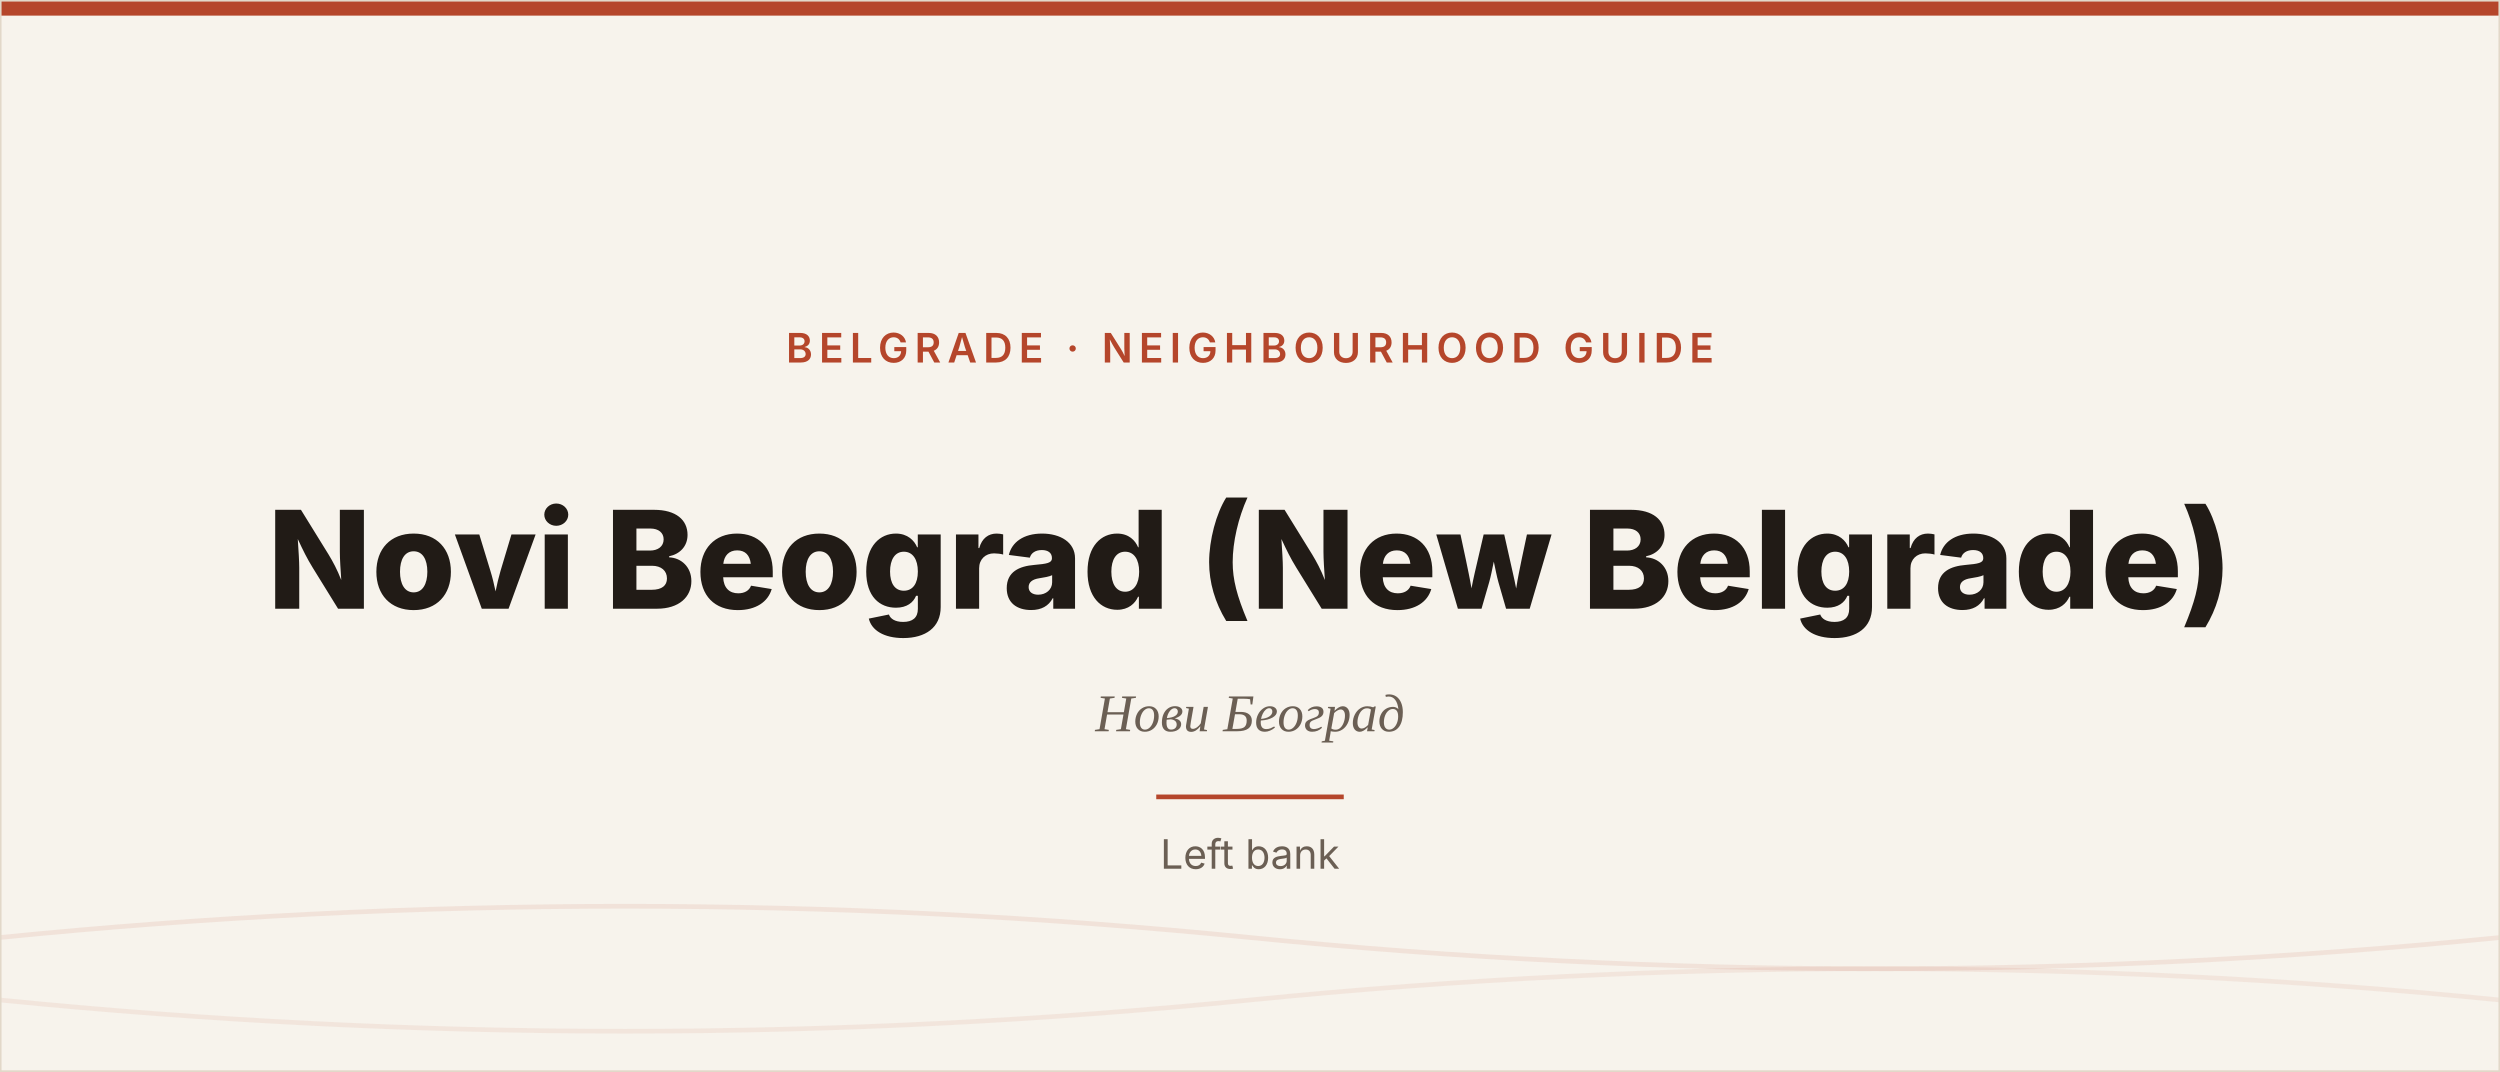
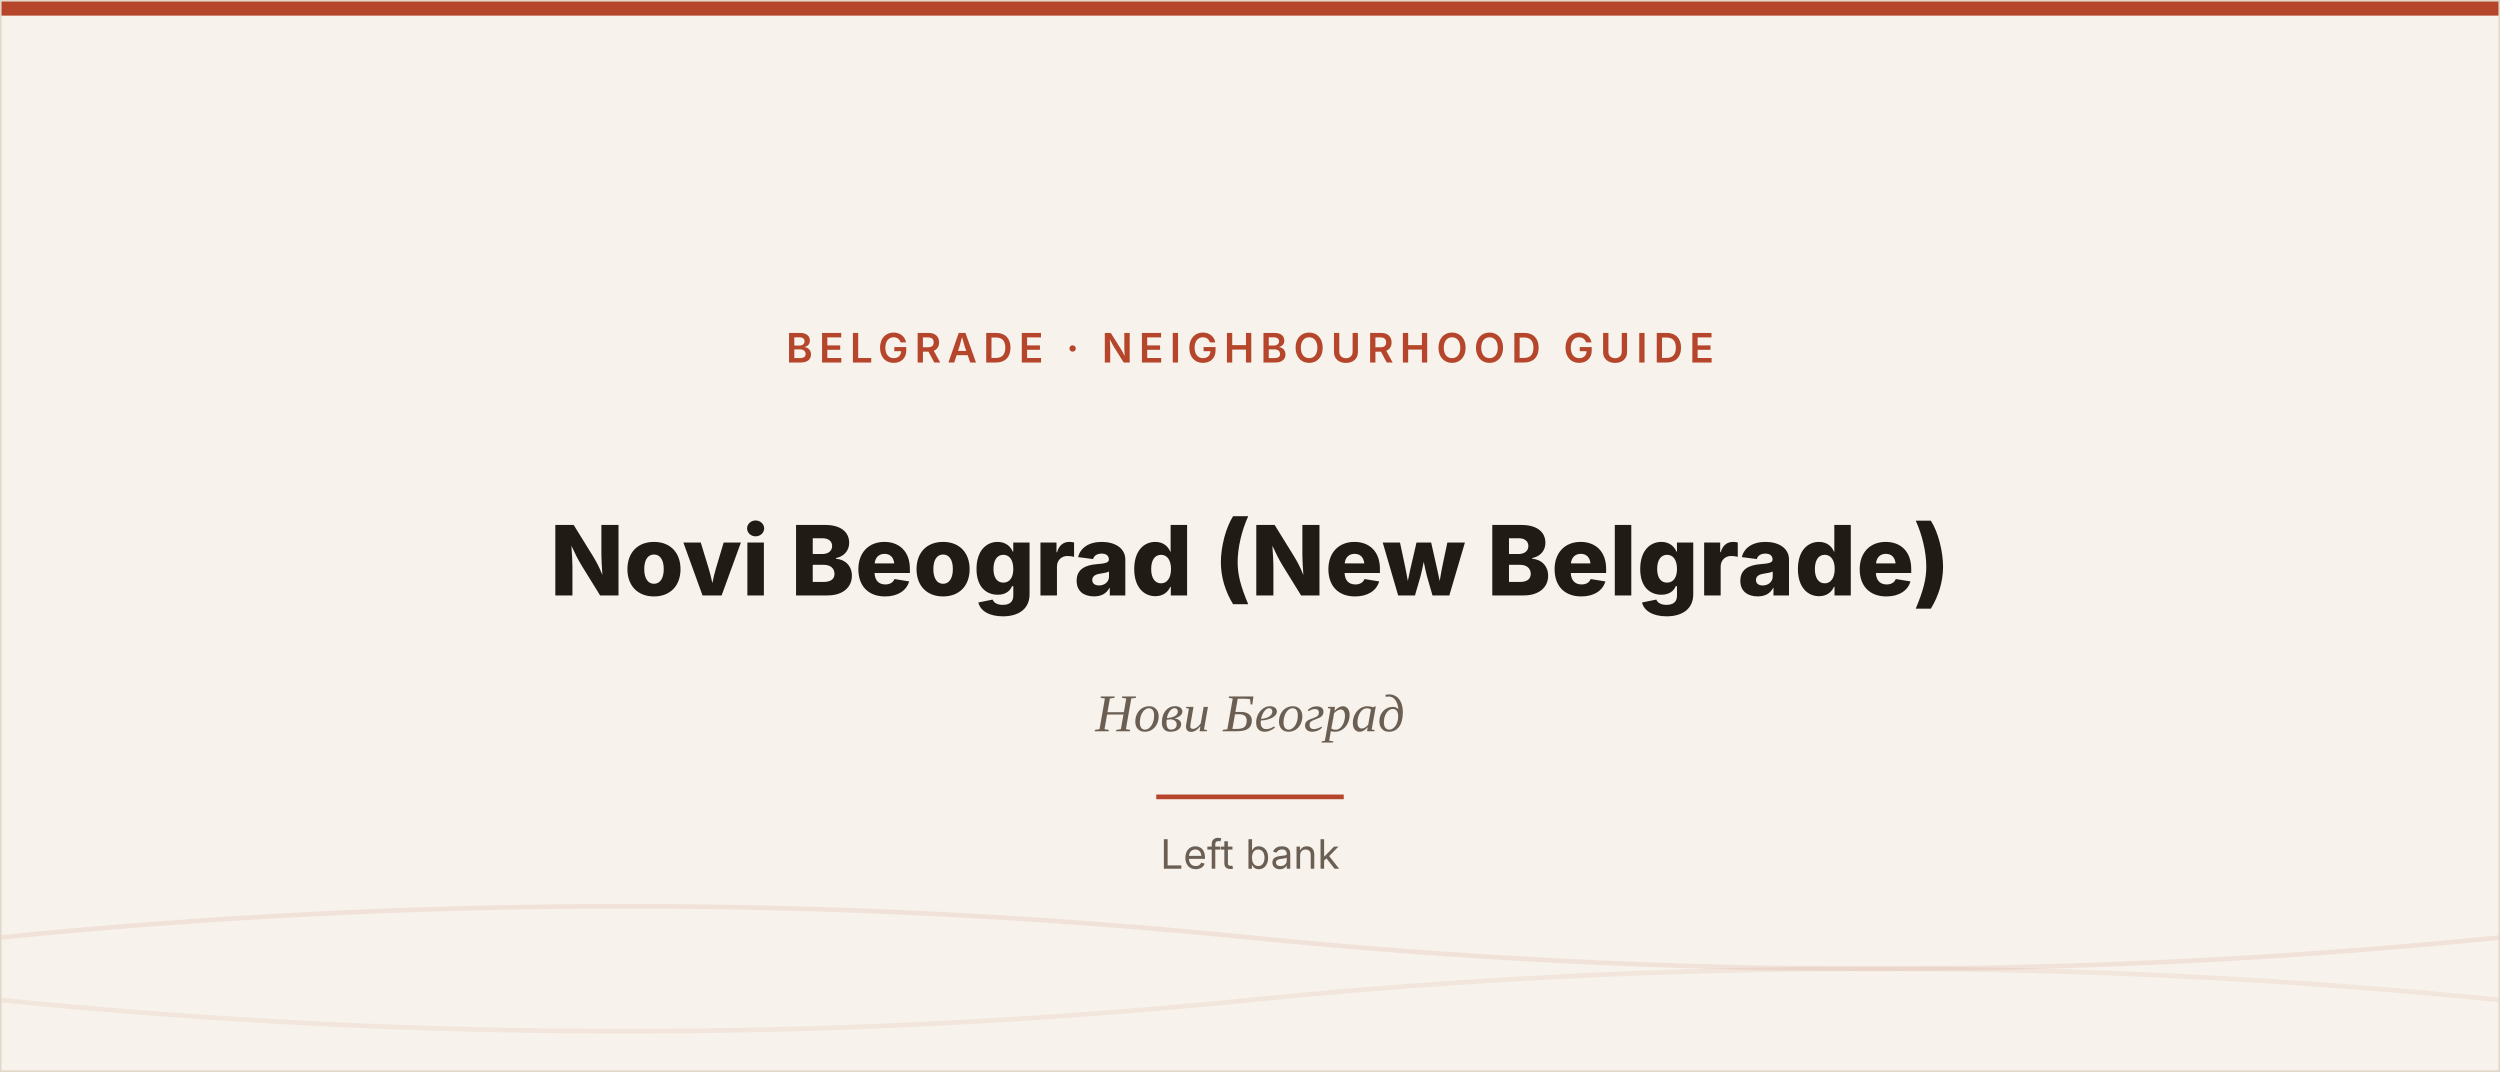
<svg xmlns="http://www.w3.org/2000/svg" width="1600" height="686" viewBox="0 0 1600 686" role="img" aria-label="Novi Beograd (New Belgrade) — Belgrade neighbourhood">
  <rect width="1600" height="686" fill="#f7f3ec" />
  <rect x="0" y="0" width="1600" height="10" fill="#b5462b" />
  <path d="M0 600 Q 400 560 800 600 T 1600 600" fill="none" stroke="#b5462b" stroke-width="3" opacity="0.10" />
  <path d="M0 640 Q 400 680 800 640 T 1600 640" fill="none" stroke="#b5462b" stroke-width="3" opacity="0.08" />
  <text x="800" y="232" text-anchor="middle" font-family="Inter, Arial, Helvetica, sans-serif" font-size="26" letter-spacing="4" font-weight="600" fill="#b5462b">BELGRADE · NEIGHBOURHOOD GUIDE</text>
-   <text x="800" y="389.58" text-anchor="middle" font-family="Inter, Arial, Helvetica, sans-serif" font-size="87" font-weight="800" fill="#211b16">Novi Beograd (New Belgrade)</text>
+   <text x="800" y="381.08" text-anchor="middle" font-family="Inter, Arial, Helvetica, sans-serif" font-size="62" font-weight="800" fill="#211b16">Novi Beograd (New Belgrade)</text>
  <text x="800" y="468" text-anchor="middle" font-family="Georgia, 'Times New Roman', serif" font-style="italic" font-size="34" fill="#6b5f54">Нови Београд</text>
  <line x1="740" y1="510" x2="860" y2="510" stroke="#b5462b" stroke-width="3" />
  <text x="800" y="556" text-anchor="middle" font-family="Inter, Arial, Helvetica, sans-serif" font-size="26" fill="#6b5f54">Left bank</text>
  <rect x="0" y="0" width="1600" height="686" fill="none" stroke="#e2d8c9" stroke-width="2" />
</svg>
